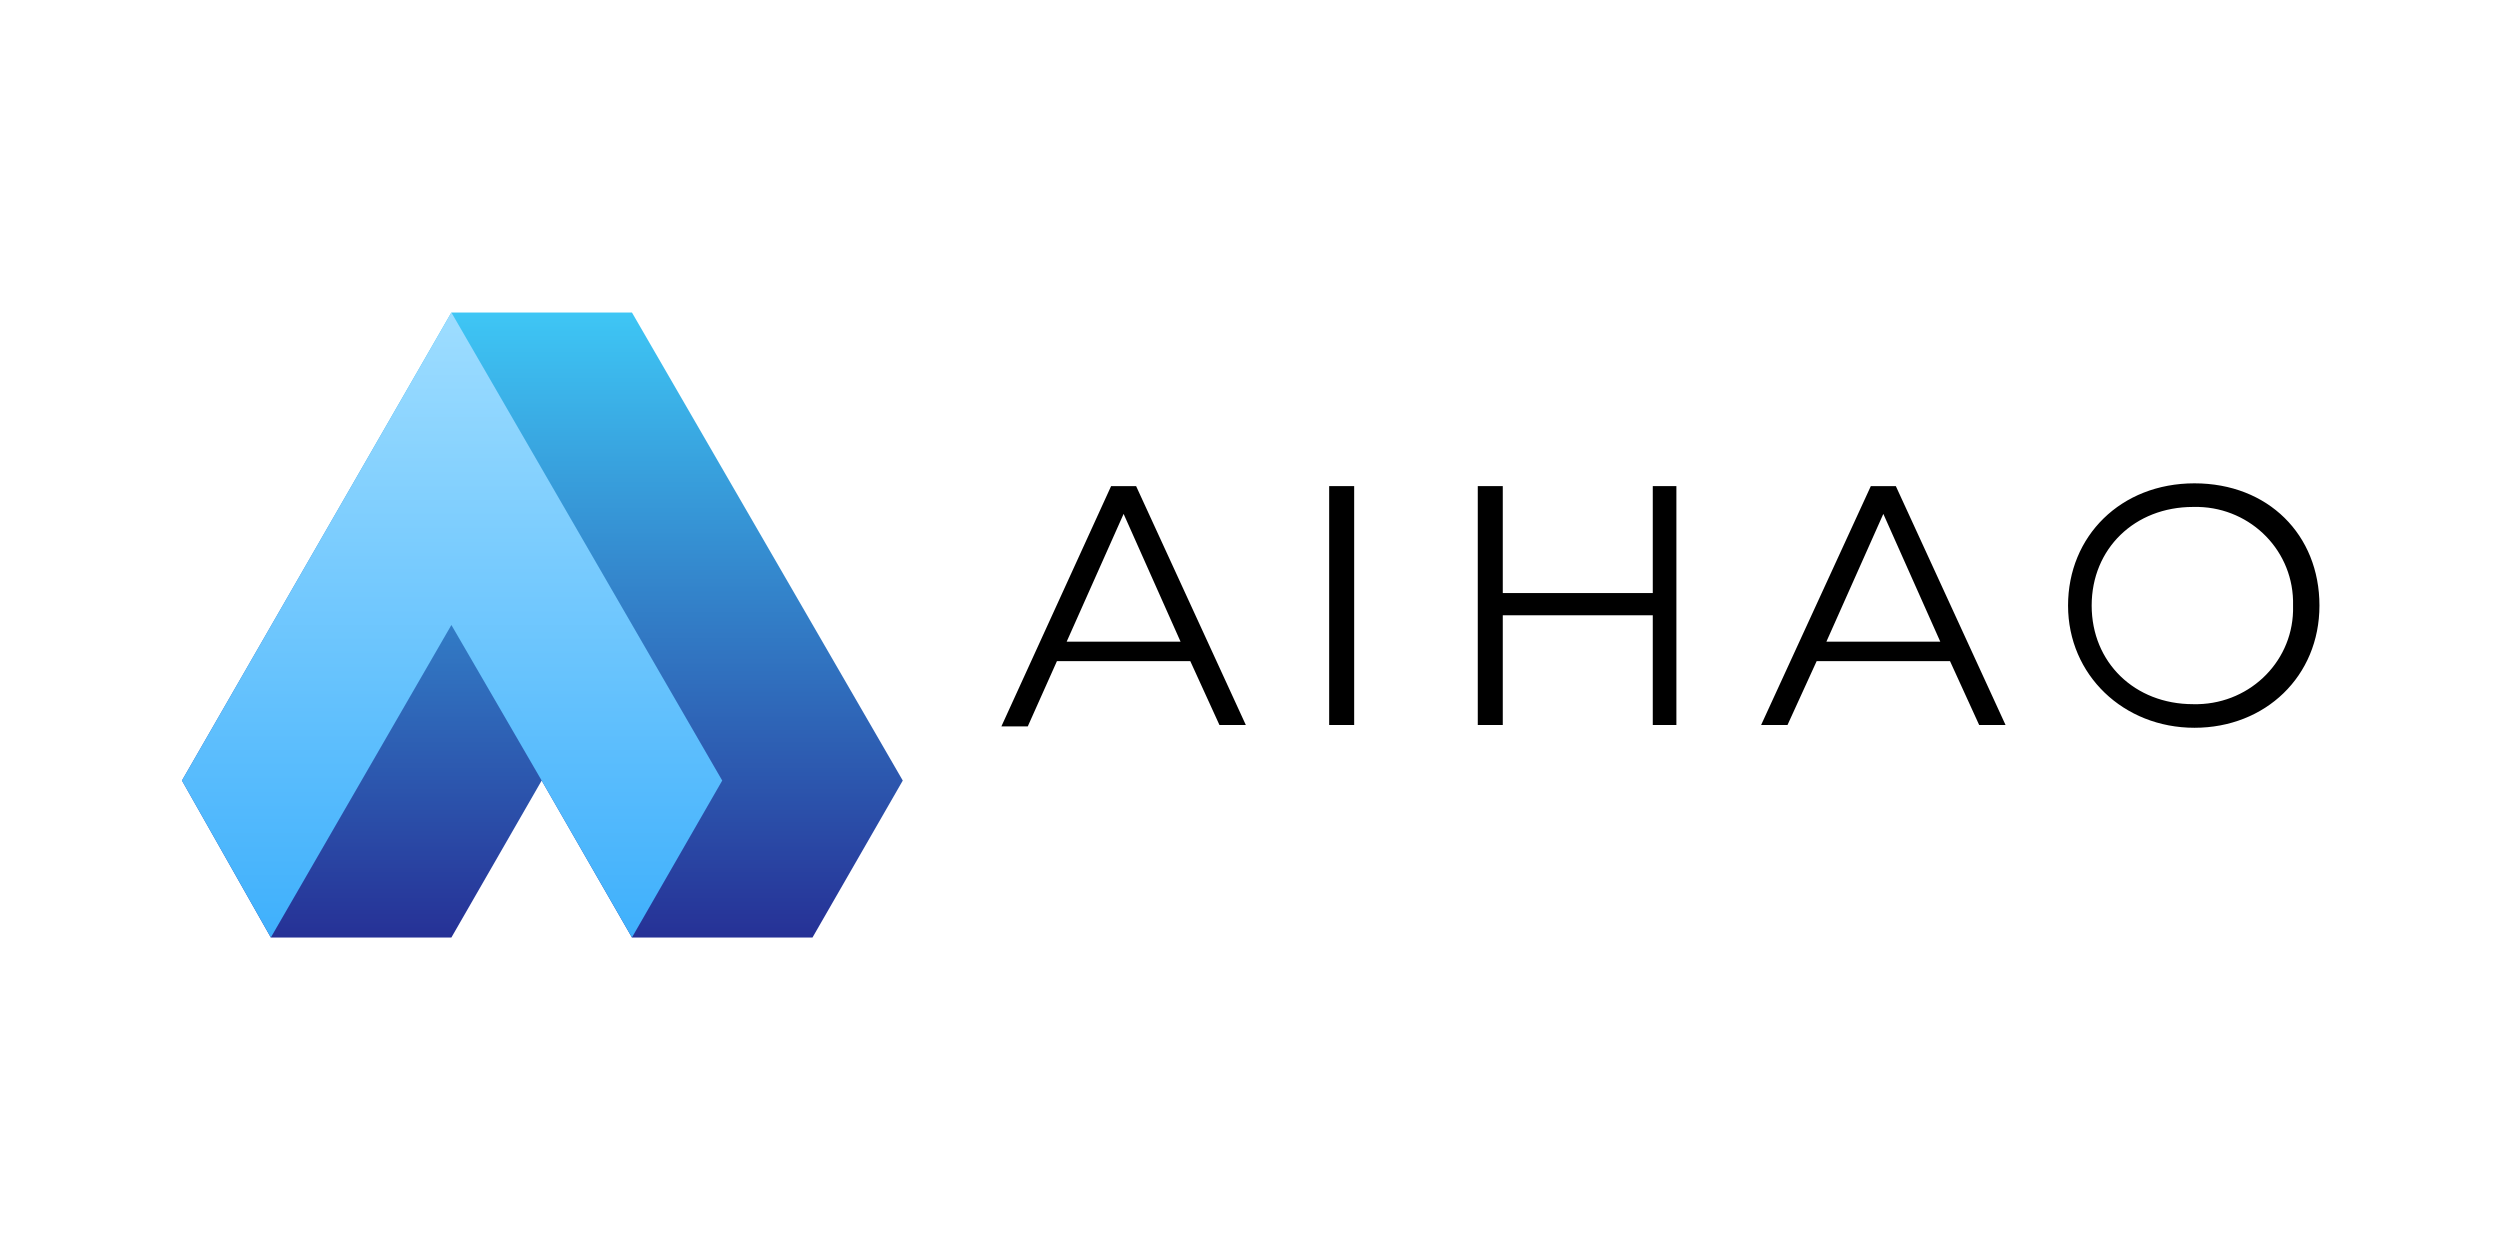
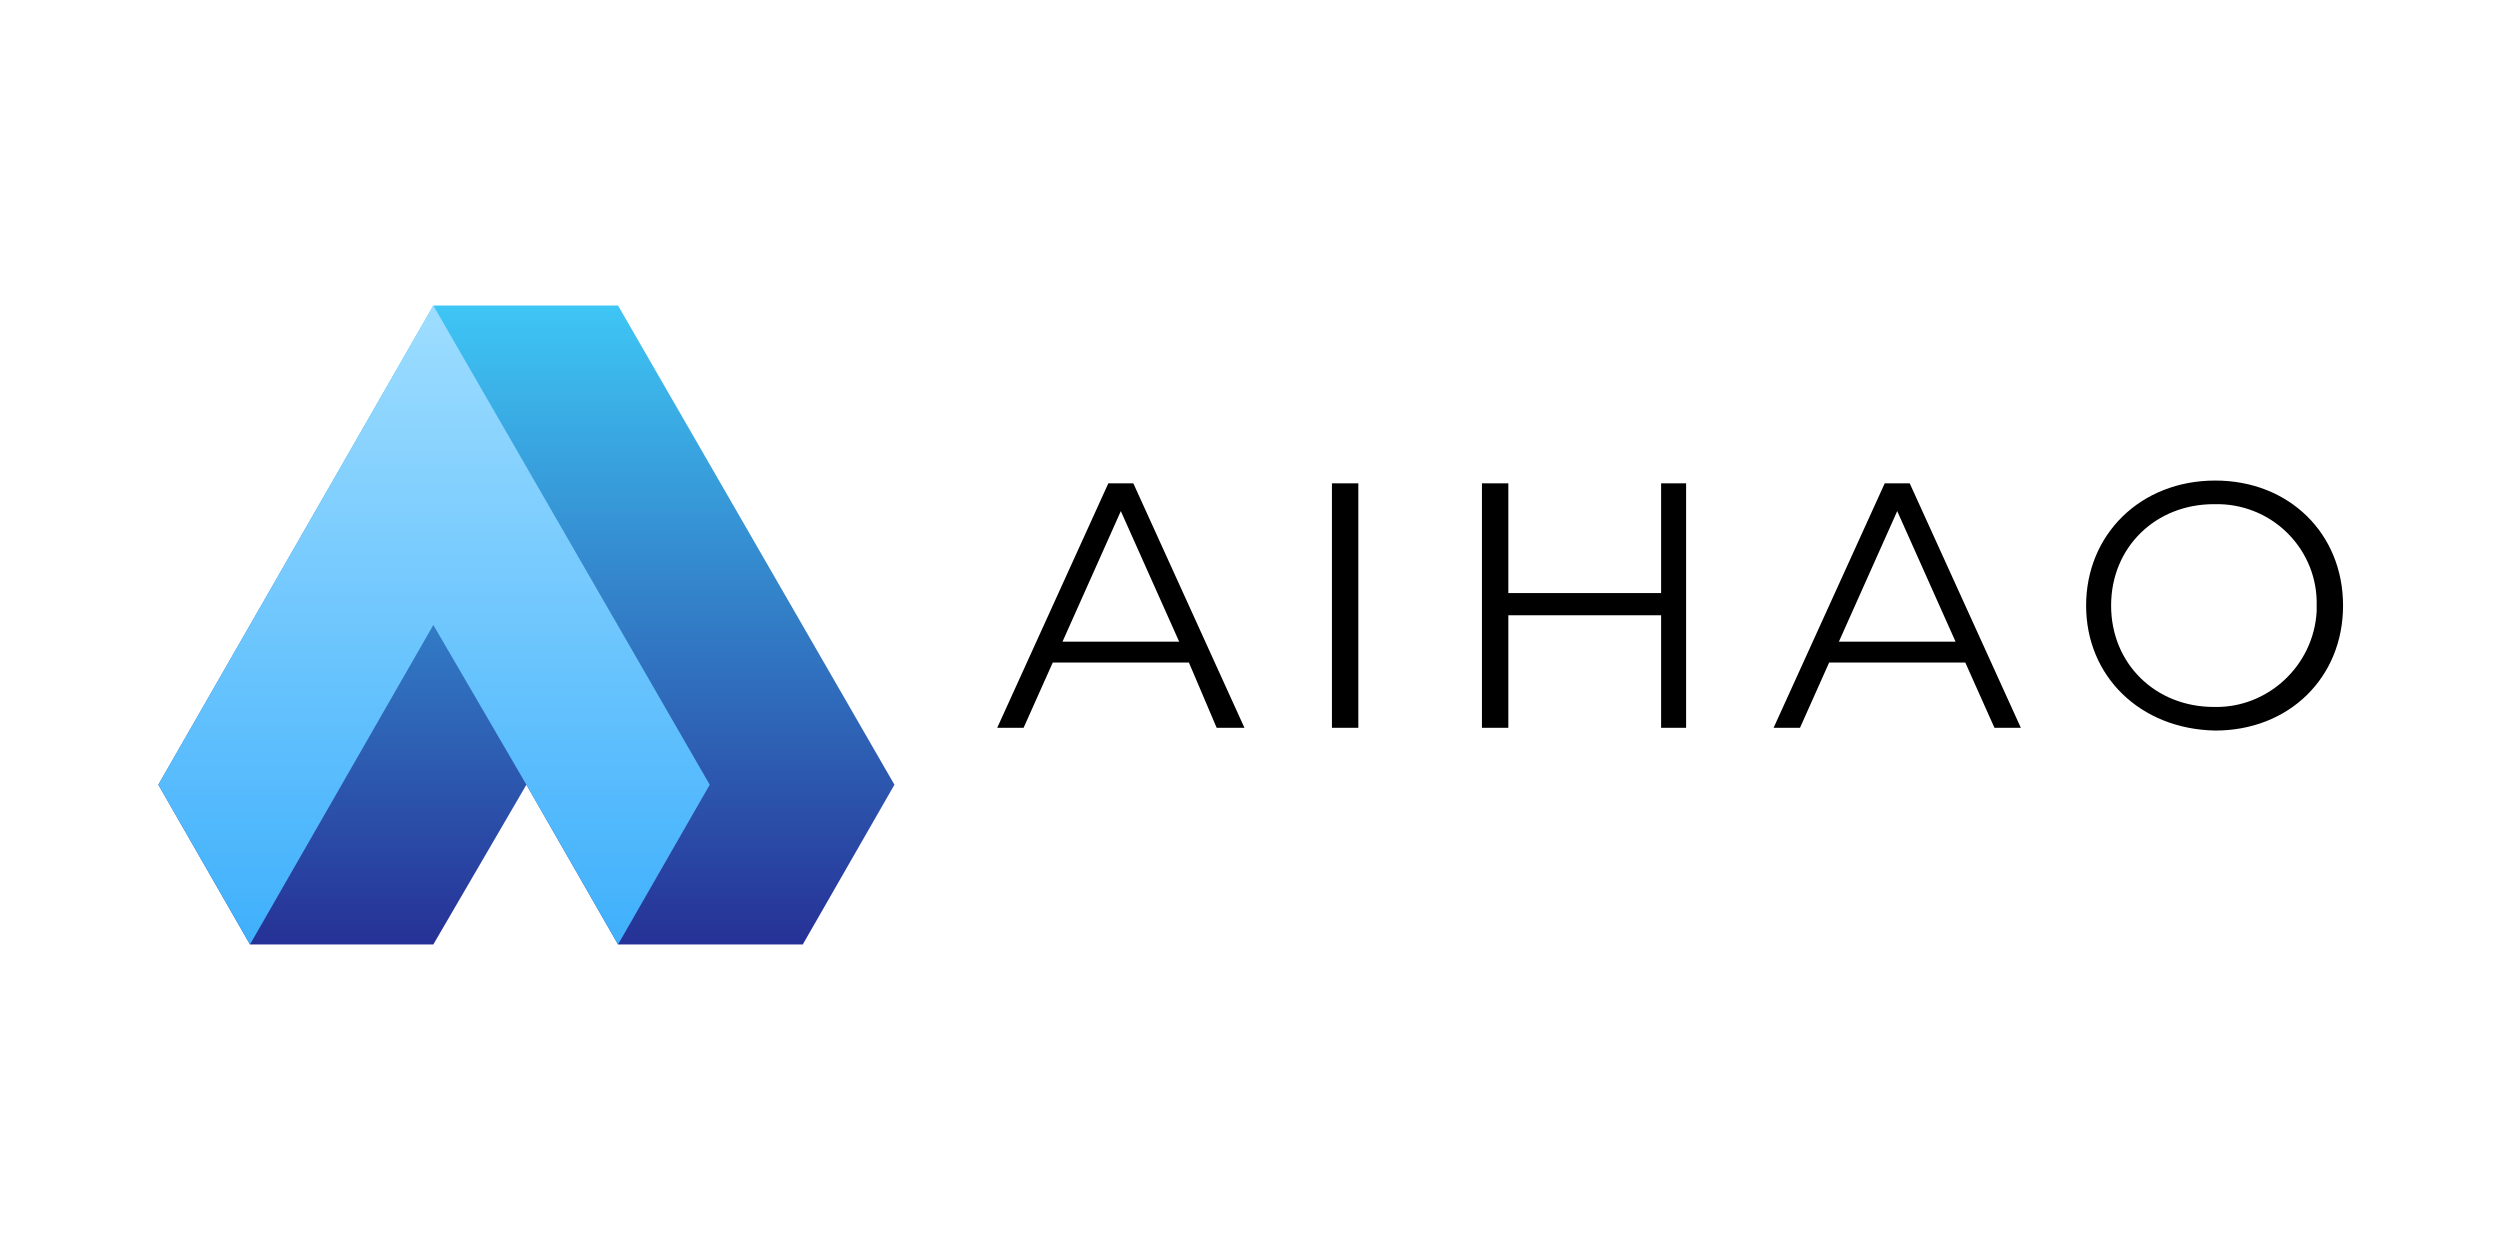
<svg xmlns="http://www.w3.org/2000/svg" version="1.1" x="0px" y="0px" viewBox="0 0 180 90" style="enable-background:new 0 0 180 90;" xml:space="preserve">
  <style type="text/css">
- 	.st0{fill:url(#SVGID_1_);}
- 	.st1{fill:url(#SVGID_2_);}
+ 	.st0{fill:#333F48;}
+ 	.st1{fill:#002D74;}
+ 	.st2{opacity:0.5;fill:url(#SVGID_1_);}
+ 	.st3{opacity:0.5;fill:url(#SVGID_2_);}
+ 	.st4{fill:#DC2314;}
+ 	.st5{fill:#5F696E;}
+ 	.st6{fill:#323333;}
+ 	.st7{fill:url(#logo_1_);}
+ 	.st8{fill:url(#SVGID_3_);}
+ 	.st9{fill:url(#SVGID_4_);}
+ 	.st10{fill:#00B7AD;}
+ 	.st11{fill:#66BE77;}
+ 	.st12{fill:url(#SVGID_5_);}
+ 	.st13{fill:#D7233B;}
</style>
-   <g>
-     <linearGradient id="SVGID_1_" gradientUnits="userSpaceOnUse" x1="39.013" y1="12.5" x2="39.013" y2="57.5" gradientTransform="matrix(1 0 0 -1 0 80)">
-       <stop offset="0" style="stop-color:#263196" />
-       <stop offset="1" style="stop-color:#3EC6F5" />
-     </linearGradient>
-     <polygon class="st0" points="32.5,22.5 45.5,22.5 65,56.2 58.5,67.5 45.5,67.5 39,56.2 32.5,67.5 19.5,67.5 13.1,56.2  " />
-     <linearGradient id="SVGID_2_" gradientUnits="userSpaceOnUse" x1="32.521" y1="12.5" x2="32.521" y2="57.5" gradientTransform="matrix(1 0 0 -1 0 80)">
-       <stop offset="0" style="stop-color:#3FB0FC" />
-       <stop offset="1" style="stop-color:#9EDDFF" />
-     </linearGradient>
-     <polygon class="st1" points="32.5,22.5 52,56.2 45.5,67.5 39,56.2 39,56.2 32.5,45 19.5,67.5 13.1,56.2  " />
-     <path d="M85.7,47.6h-9.6L74,52.3h-1.9L80,35h1.8l7.9,17.2h-1.9L85.7,47.6z M85,46.2l-4.1-9.2l-4.1,9.2H85z" />
-     <path d="M95.7,35h1.8v17.2h-1.8V35z" />
-     <path d="M120.7,35v17.2H119v-7.9h-10.8v7.9h-1.8V35h1.8v7.7H119V35H120.7z" />
-     <path d="M140.4,47.6h-9.6l-2.1,4.6h-1.9l7.9-17.2h1.8l7.9,17.2h-1.9L140.4,47.6z M139.7,46.2l-4.1-9.2l-4.1,9.2H139.7z" />
-     <path d="M148.9,43.6c0-5,3.8-8.8,9.1-8.8s9,3.7,9,8.8s-3.9,8.8-9,8.8S148.9,48.6,148.9,43.6z M165.1,43.6c0.1-3.9-3-7-6.8-7.1   c-0.1,0-0.3,0-0.4,0c-4.2,0-7.3,3-7.3,7.1s3.1,7.1,7.3,7.1c3.9,0.1,7.1-2.9,7.2-6.7C165.1,43.9,165.1,43.8,165.1,43.6z" />
+   <g id="Platinum">
+ </g>
+   <g id="Silver">
+     <g id="AIHAO">
+       <linearGradient id="SVGID_1_" gradientUnits="userSpaceOnUse" x1="37.88" y1="-226" x2="37.88" y2="-180" gradientTransform="matrix(1 0 0 -1 0 -158)">
+         <stop offset="0" style="stop-color:#263196" />
+         <stop offset="1" style="stop-color:#3EC6F5" />
+       </linearGradient>
+       <polygon style="fill:url(#SVGID_1_);" points="31.2,22 44.5,22 64.4,56.5 57.8,68 44.5,68 37.9,56.5 31.2,68 18,68 11.4,56.5       " />
+       <linearGradient id="SVGID_2_" gradientUnits="userSpaceOnUse" x1="31.244" y1="-226" x2="31.244" y2="-180" gradientTransform="matrix(1 0 0 -1 0 -158)">
+         <stop offset="0" style="stop-color:#3FB0FC" />
+         <stop offset="1" style="stop-color:#9EDDFF" />
+       </linearGradient>
+       <polygon style="fill:url(#SVGID_2_);" points="31.2,22 51.1,56.5 44.5,68 37.9,56.5 37.9,56.5 31.2,45 18,68 11.4,56.5   " />
+       <path d="M85.6,47.7h-9.8l-2.1,4.7h-1.9l8-17.6h1.8l8,17.6h-2L85.6,47.7z M84.9,46.2l-4.2-9.4l-4.2,9.4H84.9z M95.9,34.8h1.9v17.6    h-1.9V34.8z M121.4,34.8v17.6h-1.8v-8.1h-11v8.1h-1.9V34.8h1.9v7.9h11v-7.9H121.4z M141.5,47.7h-9.8l-2.1,4.7h-1.9l8-17.6h1.8    l8,17.6h-1.9L141.5,47.7z M140.8,46.2l-4.2-9.4l-4.2,9.4H140.8z M150.2,43.6c0-5.1,3.9-9,9.3-9c5.3,0,9.2,3.8,9.2,9s-3.9,9-9.2,9    C154.1,52.5,150.2,48.7,150.2,43.6z M166.8,43.6c0.1-3.9-3-7.2-7-7.3c-0.1,0-0.3,0-0.4,0c-4.2,0-7.4,3.1-7.4,7.3s3.2,7.3,7.4,7.3    c3.9,0.1,7.2-3,7.4-6.9C166.8,43.9,166.8,43.7,166.8,43.6z" />
+     </g>
  </g>
+   <g id="Partner">
+ </g>
</svg>
